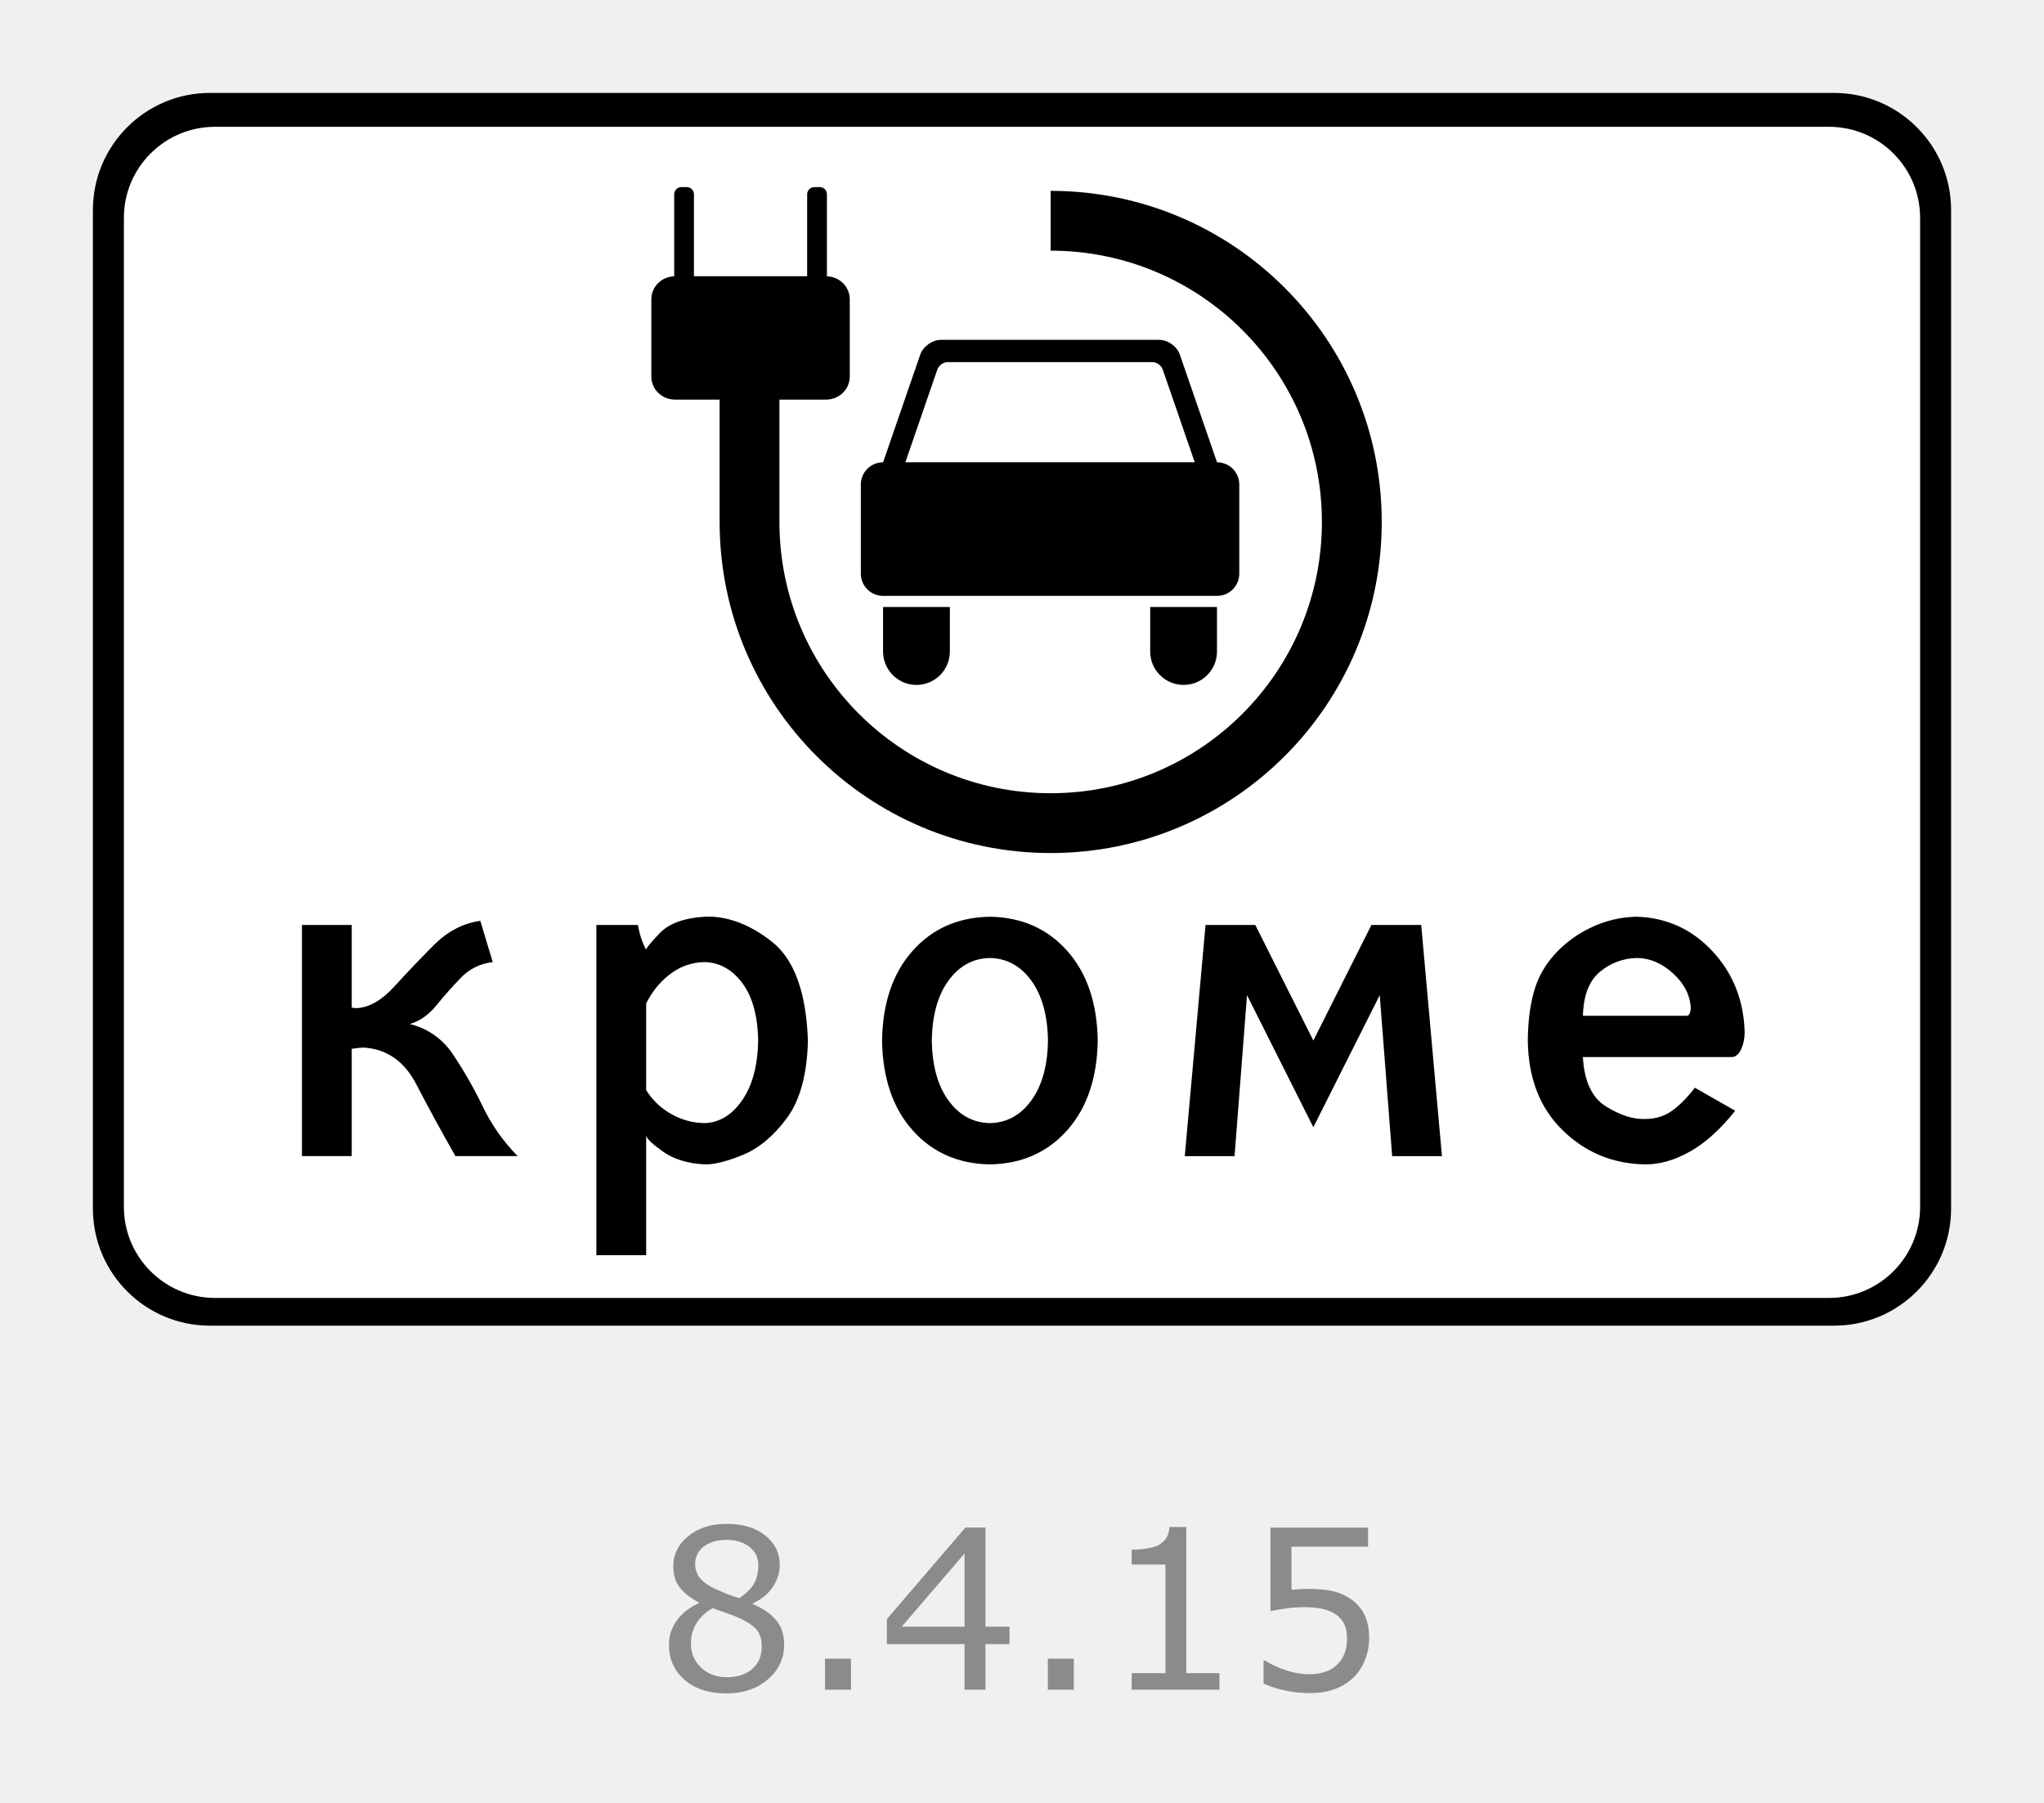
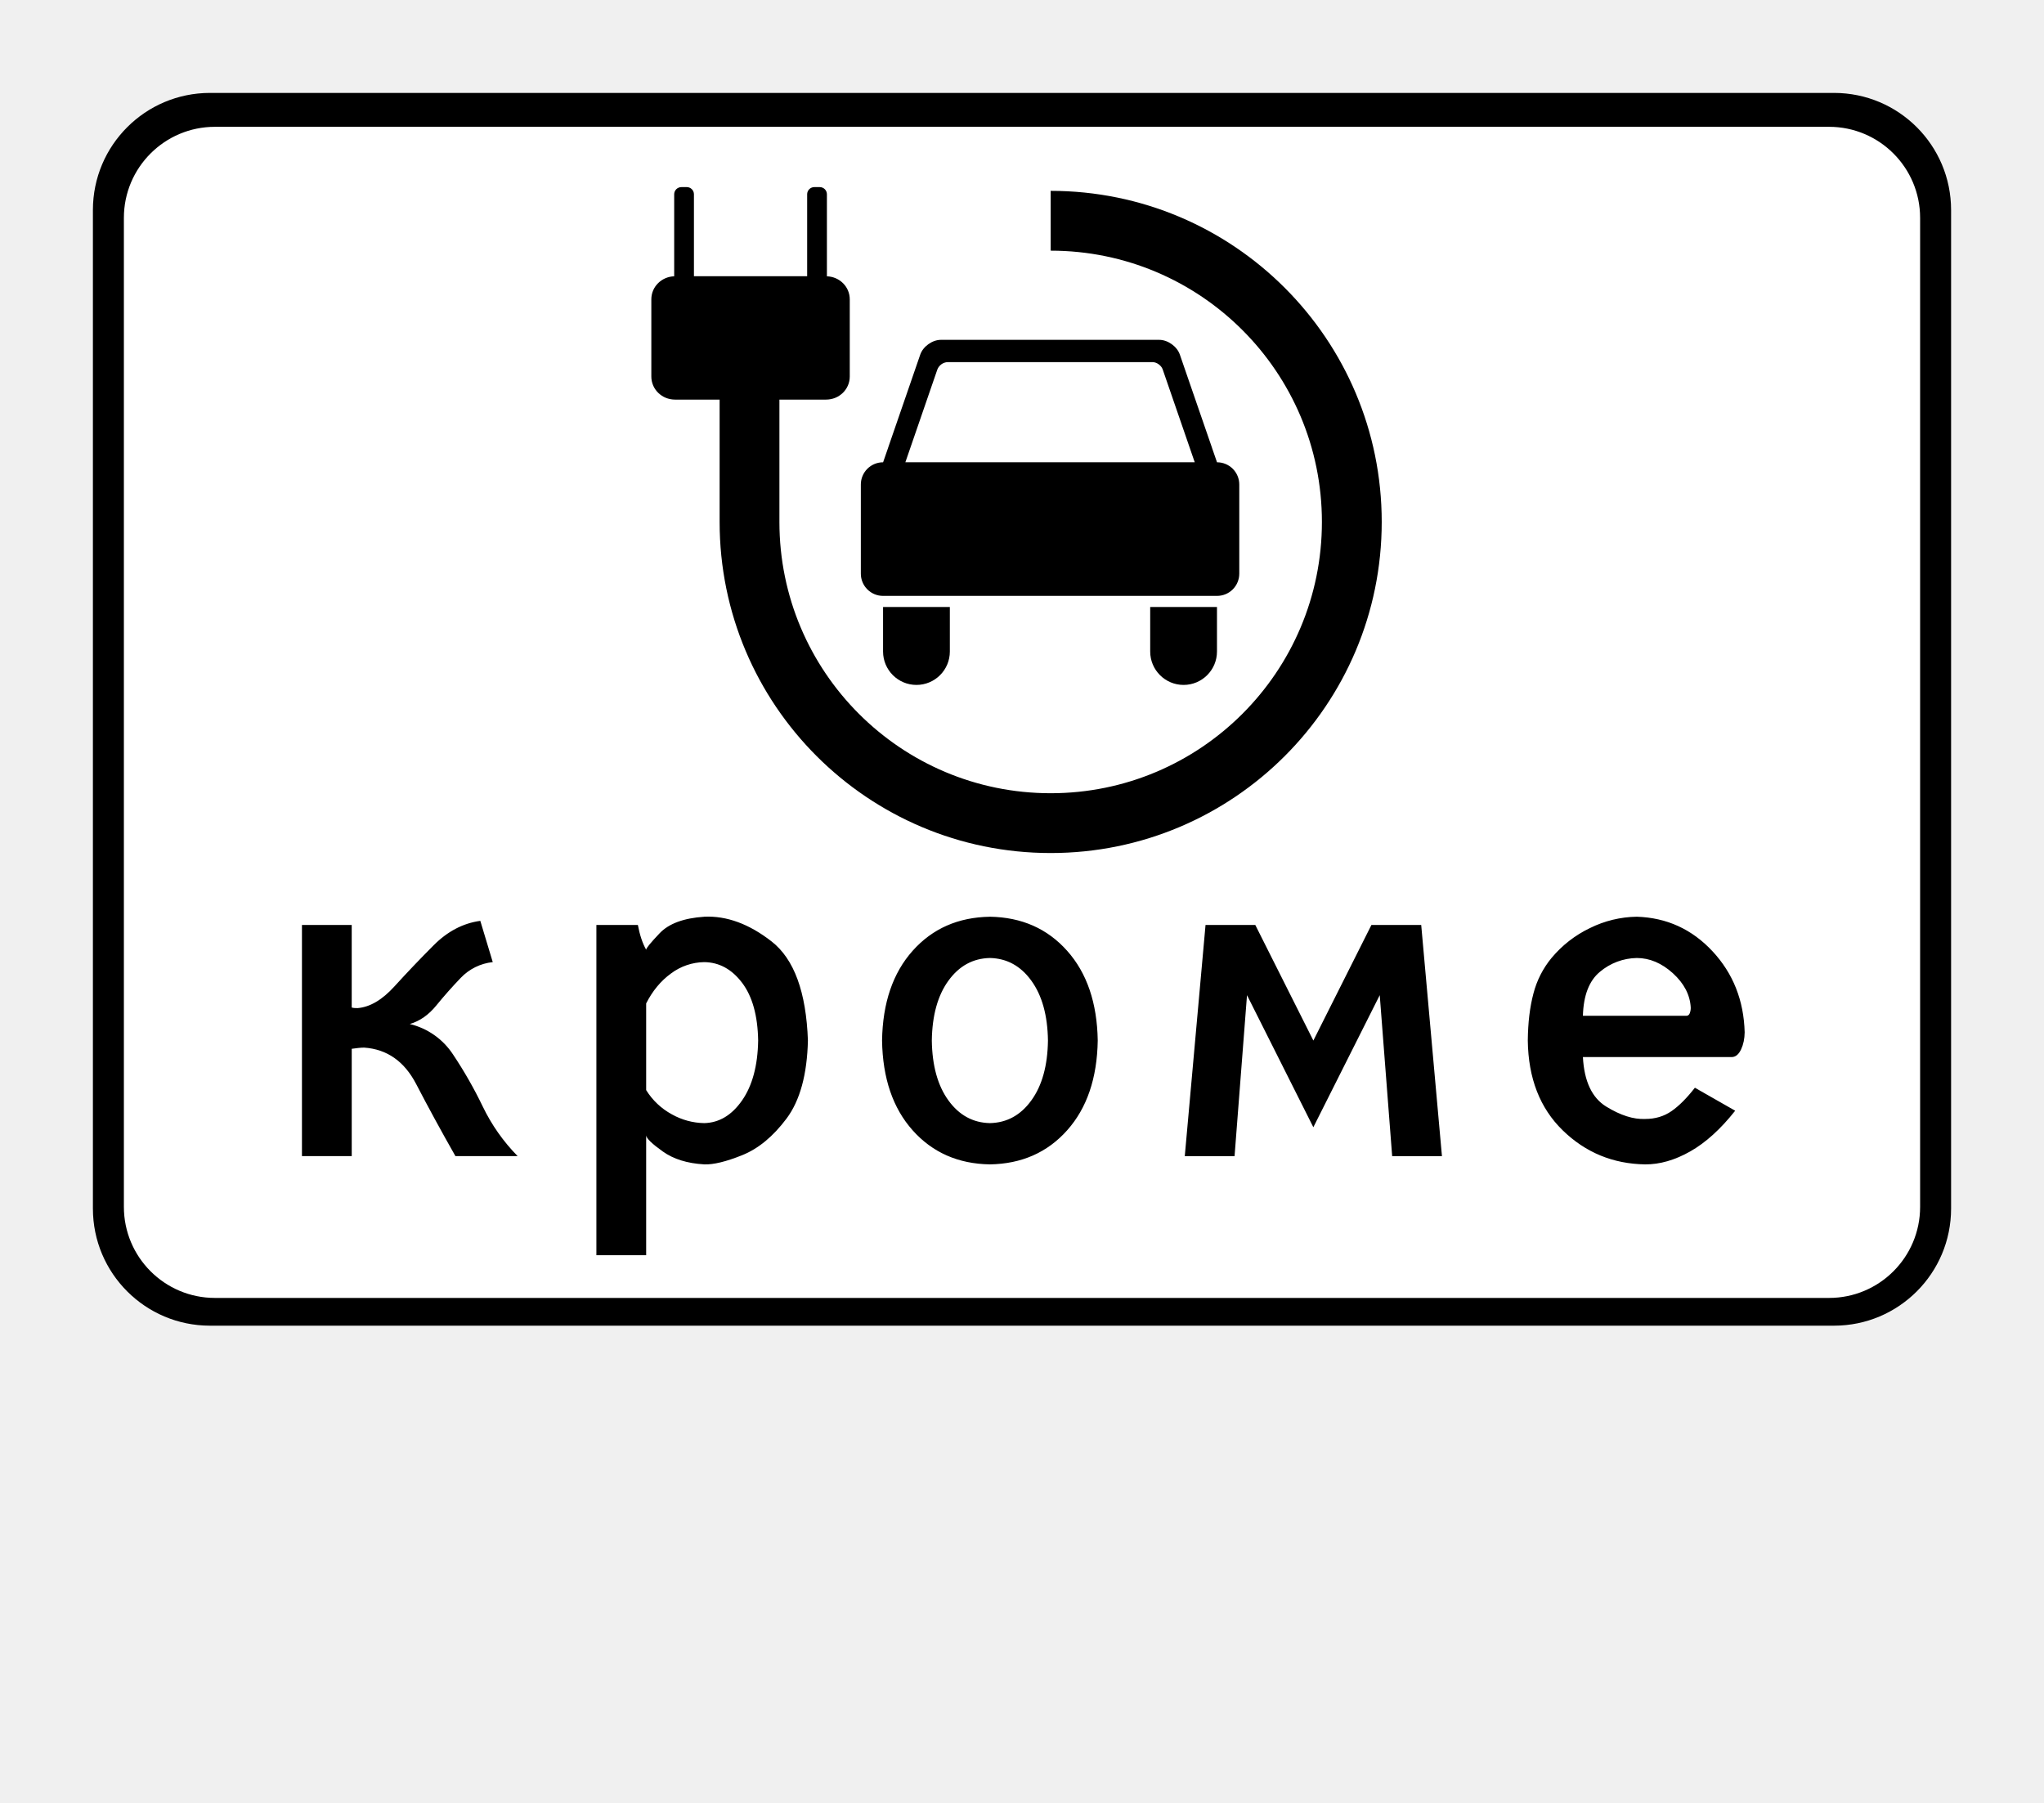
<svg xmlns="http://www.w3.org/2000/svg" width="110" height="97">
  <g fill="none" fill-rule="evenodd">
    <path d="M0 0h110v97H0z" />
    <g fill-rule="nonzero">
      <path d="M11.3 5h87.4a6.3 6.3 0 0 1 6.3 6.3v53.735a6.3 6.3 0 0 1-6.3 6.3H11.3a6.3 6.3 0 0 1-6.3-6.3V11.3A6.3 6.3 0 0 1 11.3 5z" fill="#000" />
      <path d="M11.567 6.824h86.866a4.9 4.9 0 0 1 4.9 4.9v53.218a4.9 4.9 0 0 1-4.9 4.9H11.567a4.9 4.9 0 0 1-4.9-4.9V11.724a4.9 4.9 0 0 1 4.9-4.9z" fill="#FFF" />
      <path d="M16.25 49.774V62.21h2.679v-5.774c.113-.017.229-.031.346-.044.118-.013.226-.02.323-.02 1.231.085 2.165.74 2.802 1.967s1.34 2.518 2.109 3.871h3.348a9.942 9.942 0 0 1-1.88-2.674 22.99 22.99 0 0 0-1.597-2.795 3.852 3.852 0 0 0-2.326-1.638c.538-.158 1.013-.49 1.426-.998a24.56 24.56 0 0 1 1.314-1.484 2.783 2.783 0 0 1 1.724-.85l-.67-2.22c-.927.127-1.765.566-2.512 1.316a66.07 66.07 0 0 0-2.108 2.211c-.658.725-1.319 1.114-1.98 1.168-.05.001-.103 0-.16-.004a.668.668 0 0 1-.16-.027v-4.442H16.25v.001zm21.649-.444c-1.107.073-1.907.37-2.4.888-.492.518-.734.814-.725.888-.197-.349-.345-.793-.446-1.332h-2.233v17.768h2.679V61.1c.019.162.316.449.893.86.576.412 1.32.644 2.232.695.49.02 1.171-.144 2.042-.494.87-.35 1.667-1.008 2.39-1.974.721-.967 1.104-2.365 1.148-4.196-.093-2.61-.744-4.386-1.953-5.33s-2.418-1.388-3.627-1.333v.002zm0 2.442c.804.01 1.483.38 2.037 1.111.553.731.842 1.768.865 3.11-.023 1.35-.312 2.424-.865 3.22-.554.796-1.233 1.203-2.037 1.222a3.673 3.673 0 0 1-1.742-.472 3.69 3.69 0 0 1-1.383-1.305v-4.664c.343-.676.789-1.213 1.335-1.61a3.054 3.054 0 0 1 1.79-.612zm15.373-2.442c-1.707.027-3.092.638-4.157 1.832s-1.614 2.804-1.646 4.83c.032 2.027.58 3.637 1.646 4.831 1.065 1.194 2.45 1.805 4.157 1.833 1.707-.028 3.093-.639 4.157-1.833 1.065-1.194 1.614-2.804 1.647-4.83-.033-2.027-.582-3.637-1.647-4.831-1.064-1.194-2.45-1.805-4.157-1.833v.001zm0 2.22c.912.019 1.656.426 2.232 1.222.577.796.874 1.87.893 3.22-.019 1.352-.316 2.425-.893 3.22-.576.797-1.32 1.204-2.232 1.223-.911-.019-1.655-.426-2.232-1.222-.577-.796-.874-1.87-.893-3.22.019-1.352.316-2.425.893-3.221.577-.796 1.32-1.203 2.232-1.222zM63.76 62.212h2.679l.67-8.662 3.57 7.107 3.573-7.107.669 8.662H77.6l-1.116-12.438h-2.68l-3.124 6.219-3.125-6.22h-2.678L63.76 62.212zM88.087 51.55c.693.002 1.34.276 1.942.821.6.546.921 1.16.96 1.845a.805.805 0 0 1-.052.305c-.035.088-.092.134-.17.139h-5.581c.03-1.097.335-1.885.912-2.364a3.156 3.156 0 0 1 1.99-.746h-.001zm5.134 5.33c.196-.013.355-.152.479-.416.123-.263.187-.569.191-.916-.046-1.716-.623-3.17-1.73-4.359s-2.465-1.809-4.074-1.86a5.86 5.86 0 0 0-2.523.611 6.127 6.127 0 0 0-2.068 1.61 4.948 4.948 0 0 0-.973 1.912c-.193.725-.294 1.568-.303 2.53.026 2.027.652 3.637 1.878 4.831 1.225 1.194 2.704 1.805 4.436 1.833.788.004 1.596-.227 2.423-.695.828-.467 1.636-1.198 2.424-2.193l-2.169-1.237c-.432.556-.85.975-1.255 1.257-.405.282-.879.424-1.423.424-.628.028-1.325-.194-2.093-.666-.767-.472-1.186-1.36-1.255-2.665h8.035v-.001z" fill="#000" />
      <g fill="#000">
        <path d="M50.636 18.287c-.465 0-.96.355-1.112.794l-.562 1.629-1.164 3.373-.002.01-.271.783a1.195 1.195 0 0 0-1.198 1.198v4.792a1.195 1.195 0 0 0 1.198 1.199h17.97a1.196 1.196 0 0 0 1.198-1.199v-4.792a1.195 1.195 0 0 0-1.198-1.198l-.272-.784c0-.003 0-.006-.002-.01l-1.164-3.372-.562-1.629c-.151-.44-.647-.794-1.111-.794H50.636zM51 19.485h11.018c.232 0 .48.178.555.397l1.723 4.994H48.723l1.722-4.994a.627.627 0 0 1 .556-.397H51zm-3.477 13.178v2.396a1.797 1.797 0 1 0 3.594 0v-2.396h-3.594zm14.376 0v2.396a1.797 1.797 0 1 0 3.594 0v-2.396h-3.594z" />
        <path d="M36.667 10.069a.385.385 0 0 0-.385.386v4.412c-.685.024-1.23.567-1.23 1.24v4.153c0 .689.569 1.243 1.275 1.243h2.4v6.583c0 9.84 7.976 17.816 17.816 17.816s17.816-7.976 17.816-17.816S66.382 10.27 56.543 10.27v3.218c8.061 0 14.597 6.536 14.597 14.598 0 8.062-6.535 14.598-14.597 14.598-8.063 0-14.598-6.536-14.598-14.598v-6.583h2.511c.707 0 1.275-.554 1.275-1.243v-4.152c0-.674-.544-1.217-1.23-1.24v-4.414a.385.385 0 0 0-.385-.386h-.292a.386.386 0 0 0-.386.386v4.41h-6.093v-4.41a.385.385 0 0 0-.386-.386h-.292v.001z" />
      </g>
-       <path d="M42.2 88.492c0 .754-.295 1.381-.883 1.881-.588.5-1.327.75-2.217.75-.946 0-1.699-.244-2.26-.732-.56-.489-.84-1.114-.84-1.875 0-.485.14-.923.422-1.316.281-.392.678-.704 1.19-.934v-.036c-.47-.25-.816-.523-1.04-.82-.225-.297-.338-.668-.338-1.113 0-.656.27-1.203.809-1.64.539-.438 1.225-.657 2.057-.657.87 0 1.566.209 2.086.627.52.418.779.95.779 1.594 0 .394-.123.782-.37 1.163-.245.38-.607.678-1.083.893v.035c.547.235.965.524 1.254.868.289.343.433.78.433 1.312h.001zm-1.39-4.26c0-.418-.16-.75-.483-.999-.322-.248-.733-.372-1.233-.372-.492 0-.896.118-1.21.352a1.12 1.12 0 0 0-.472.95c0 .28.08.524.237.729.159.205.398.387.718.547.145.07.353.163.624.276.272.113.536.207.794.281.387-.258.654-.525.803-.803.148-.277.223-.597.223-.96l-.001-.001zm.182 4.372c0-.36-.079-.648-.237-.865-.158-.217-.468-.434-.929-.653a5.886 5.886 0 0 0-.603-.24c-.22-.075-.51-.178-.873-.31a2.306 2.306 0 0 0-.847.778 2 2 0 0 0-.32 1.114c0 .527.182.963.546 1.306.363.344.824.516 1.382.516.57 0 1.027-.146 1.368-.44.342-.292.513-.695.513-1.206zm4.805 2.32h-1.4v-1.67h1.4v1.67zm8.531-2.455h-1.295v2.455h-1.125v-2.455H47.73V87.12l4.225-4.922h1.078v5.332h1.295v.939zm-2.42-.938v-3.937l-3.38 3.937h3.38zm5.883 3.393h-1.4v-1.67h1.4v1.67zm7.834 0h-4.723v-.89h1.817v-5.848h-1.817v-.797c.246 0 .51-.02.791-.062.282-.04.494-.1.639-.179.18-.097.321-.221.425-.372.103-.15.163-.352.179-.606h.908v7.863h1.781v.891zm8.057-2.772c0 .407-.075.795-.223 1.166a2.706 2.706 0 0 1-.61.938c-.287.277-.63.492-1.004.63-.389.146-.84.22-1.35.22-.477 0-.936-.05-1.378-.15a5.76 5.76 0 0 1-1.119-.36v-1.237h.082c.32.204.695.376 1.125.519.43.143.852.214 1.266.214.277 0 .546-.04.805-.117a1.66 1.66 0 0 0 1.085-1.014c.087-.234.131-.506.131-.815 0-.3-.052-.554-.155-.761a1.286 1.286 0 0 0-.43-.498 1.892 1.892 0 0 0-.742-.314 4.805 4.805 0 0 0-.976-.09c-.343 0-.674.023-.993.07a15.83 15.83 0 0 0-.823.14V82.2h5.25v1.026h-4.12v2.32c.324-.03.649-.046.974-.047.472 0 .886.04 1.242.12.355.08.681.222.978.425.313.215.555.492.727.832.172.34.258.766.258 1.277v-.001z" fill="#8B8B8B" />
    </g>
  </g>
</svg>
